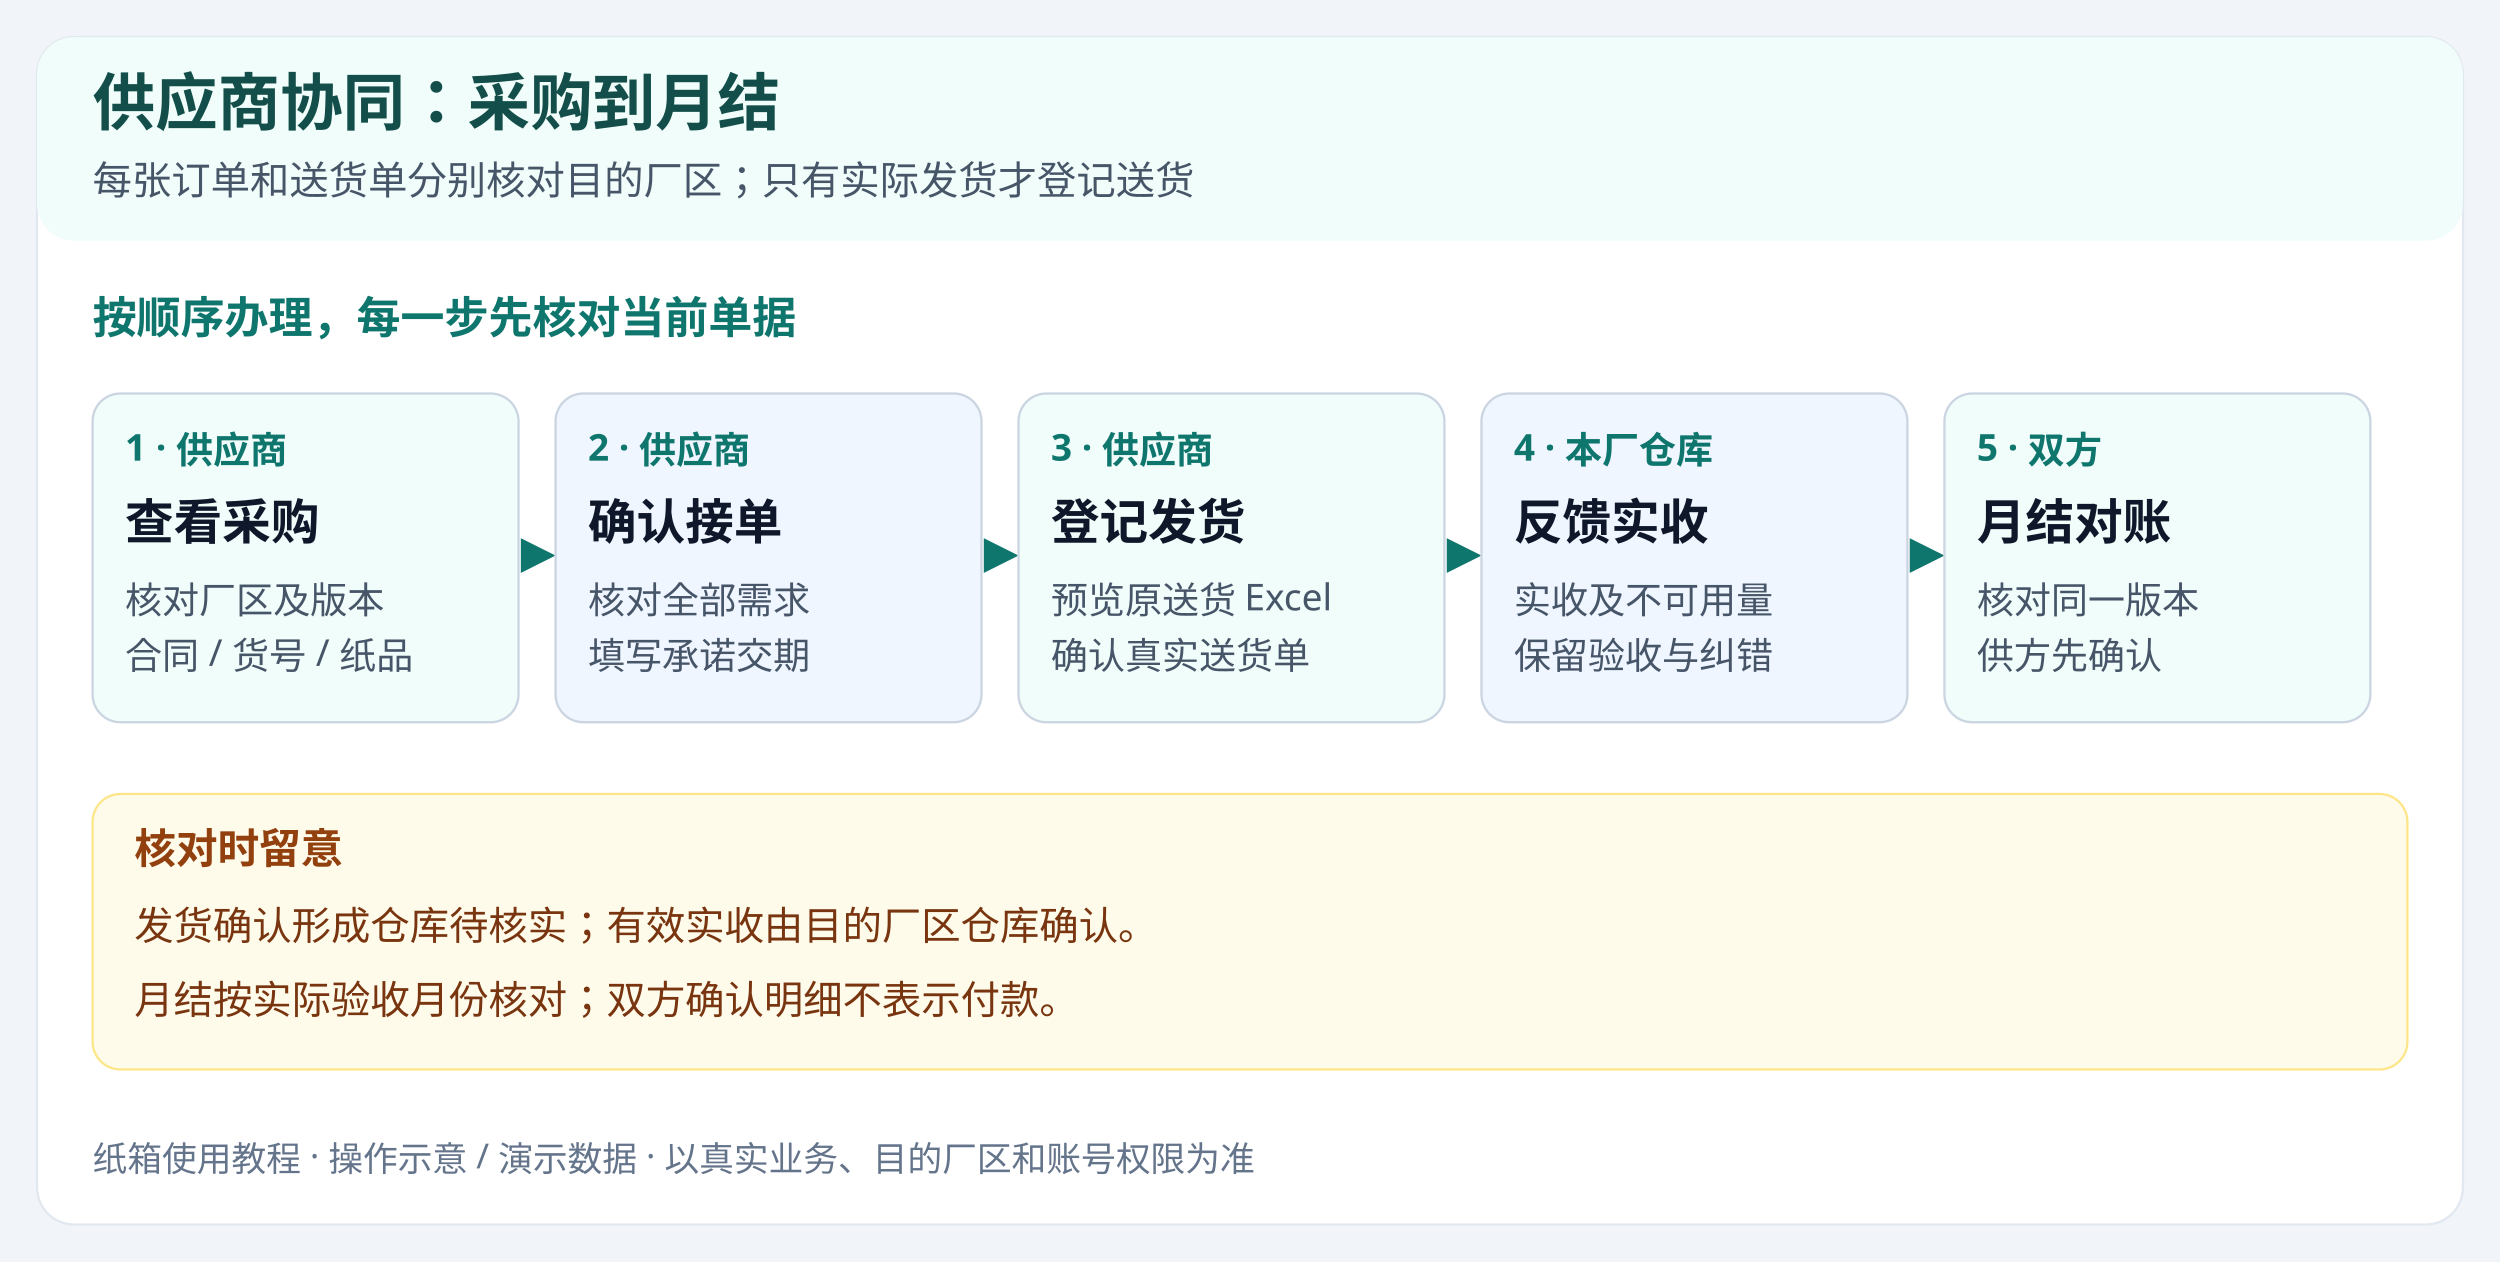
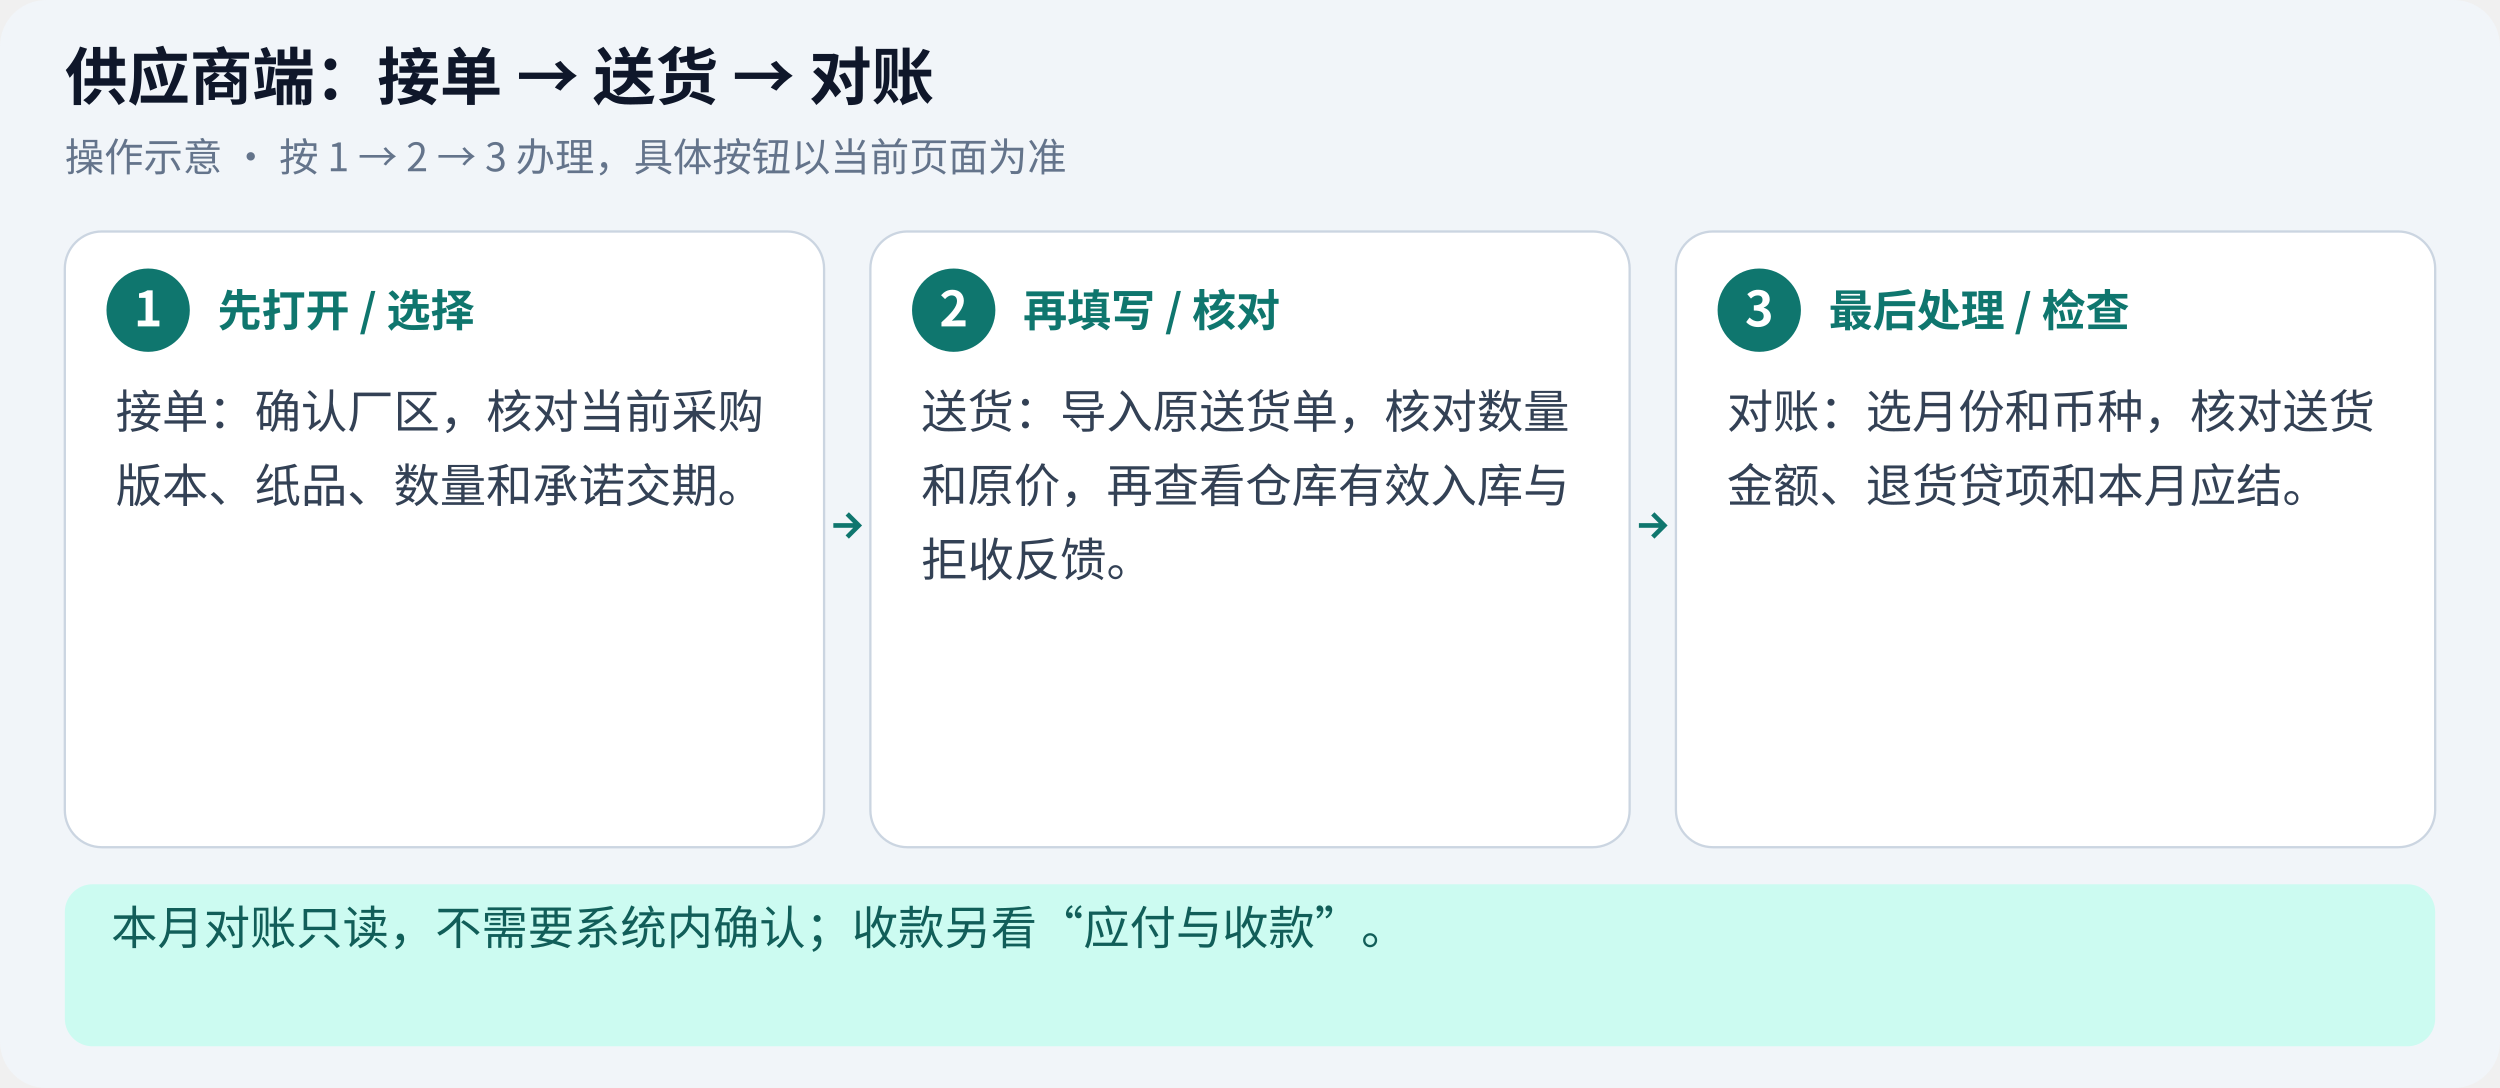
- <svg xmlns="http://www.w3.org/2000/svg" width="1080" height="545" viewBox="0 0 1080 545" role="img" aria-labelledby="title desc" lang="zh-CN">
-   <defs>
-     <marker id="arrow" viewBox="0 0 10 10" refX="8" refY="5" markerWidth="6" markerHeight="6" orient="auto">
-       <path d="M0 0 L10 5 L0 10 Z" fill="#0f766e" />
-     </marker>
-   </defs>
-   <g font-family="Microsoft YaHei, PingFang SC, sans-serif">
-     <rect width="1080" height="545" fill="#f1f5f9" />
-     <rect x="16" y="16" width="1048" height="513" rx="16" fill="white" stroke="#e2e8f0" />
-     <rect x="16" y="16" width="1048" height="88" rx="16" fill="#f0fdfa" />
-     <text x="40" y="54" font-size="27" font-weight="700" fill="#134e4a">供应商协同：采购到月结</text>
-     <text x="40" y="84" font-size="17" fill="#475569">每张订单和送货单分别核对目的厂区；只有实际发货才登记送货</text>
-     <text x="40" y="144" font-size="19" font-weight="700" fill="#0f766e">按顺序办理，每一步先核对当前单据</text>
-     <rect x="40" y="170" width="184" height="142" rx="12" fill="#f0fdfa" stroke="#cbd5e1" />
-     <text x="54" y="199" font-size="16" font-weight="700" fill="#0f766e">1 · 供应商</text>
-     <text x="54" y="233" font-size="21" font-weight="700" fill="#0f172a">查看采购</text>
-     <text x="54" y="265" font-size="16" fill="#475569">核对厂区及版本</text>
-     <text x="54" y="289" font-size="16" fill="#475569">合同 / 货号 / 纸品</text>
-     <path d="M227 240 H237" stroke="#0f766e" stroke-width="2.5" marker-end="url(#arrow)" />
-     <rect x="240" y="170" width="184" height="142" rx="12" fill="#eff6ff" stroke="#cbd5e1" />
-     <text x="254" y="199" font-size="16" font-weight="700" fill="#0f766e">2 · 供应商</text>
-     <text x="254" y="233" font-size="21" font-weight="700" fill="#0f172a">确认接单</text>
-     <text x="254" y="265" font-size="16" fill="#475569">核对全部需求</text>
-     <text x="254" y="289" font-size="16" fill="#475569">填写承诺交期</text>
-     <path d="M427 240 H437" stroke="#0f766e" stroke-width="2.5" marker-end="url(#arrow)" />
-     <rect x="440" y="170" width="184" height="142" rx="12" fill="#f0fdfa" stroke="#cbd5e1" />
-     <text x="454" y="199" font-size="16" font-weight="700" fill="#0f766e">3 · 供应商</text>
-     <text x="454" y="233" font-size="21" font-weight="700" fill="#0f172a">登记发货</text>
-     <text x="454" y="265" font-size="16" fill="#475569">预览原送货 Excel</text>
-     <text x="454" y="289" font-size="16" fill="#475569">确认真实送货单</text>
-     <path d="M627 240 H637" stroke="#0f766e" stroke-width="2.5" marker-end="url(#arrow)" />
-     <rect x="640" y="170" width="184" height="142" rx="12" fill="#eff6ff" stroke="#cbd5e1" />
-     <text x="654" y="199" font-size="16" font-weight="700" fill="#0f766e">4 · 本厂仓库</text>
-     <text x="654" y="233" font-size="21" font-weight="700" fill="#0f172a">反馈实收</text>
-     <text x="654" y="265" font-size="16" fill="#475569">实收及不可用量</text>
-     <text x="654" y="289" font-size="16" fill="#475569">保留验收与纠错</text>
-     <path d="M827 240 H837" stroke="#0f766e" stroke-width="2.5" marker-end="url(#arrow)" />
-     <rect x="840" y="170" width="184" height="142" rx="12" fill="#f0fdfa" stroke="#cbd5e1" />
-     <text x="854" y="199" font-size="16" font-weight="700" fill="#0f766e">5 · 双方</text>
-     <text x="854" y="233" font-size="21" font-weight="700" fill="#0f172a">月结对账</text>
-     <text x="854" y="265" font-size="16" fill="#475569">核对同一版本</text>
-     <text x="854" y="289" font-size="16" fill="#475569">供方先确认</text>
-     <rect x="40" y="343" width="1000" height="119" rx="12" fill="#fffbeb" stroke="#fde68a" />
-     <text x="58" y="373" font-size="18" font-weight="700" fill="#92400e">核对时留意</text>
-     <text x="58" y="406" font-size="17" fill="#78350f">发货确认形成仓库待核实；有效实收由目的厂区仓库确认。</text>
-     <text x="58" y="438" font-size="17" fill="#78350f">月结按实际验收月份核对；双方确认明细不表示付款。</text>
-     <text x="40" y="506" font-size="15" fill="#64748b">纸箱使用教程 · 操作示意 / 演示数据 · 以真实业务、目的厂区和账号权限为准</text>
+ <svg xmlns="http://www.w3.org/2000/svg" width="1080" height="470" viewBox="0 0 1080 470" role="img" aria-labelledby="title desc">
+   <rect width="1080" height="470" rx="20" fill="#f1f5f9" />
+   <g font-family="Microsoft YaHei, Noto Sans CJK SC, sans-serif">
+     <text x="28" y="43" font-size="27" font-weight="700" fill="#0f172a">供应商端：接单 → 送货 → 对账</text>
+     <text x="28" y="74" font-size="17" fill="#64748b">操作示意 · 按 1 → 2 → 3 办理，具体按钮以当前页面为准</text>
+     <rect x="28" y="100" width="328" height="266" rx="16" fill="white" stroke="#cbd5e1" />
+     <circle cx="64" cy="134" r="18" fill="#0f766e" />
+     <text x="64" y="141" text-anchor="middle" fill="white" font-size="21" font-weight="700">1</text>
+     <text x="94" y="141" fill="#0f766e" font-size="19" font-weight="700">先打开 / 选择</text>
+     <text x="50" y="185" font-size="20" fill="#334155">
+       <tspan x="50" dy="0">接单：确认厂区，核对当前采购</tspan>
+       <tspan x="50" dy="32">版本、纸品、数量和承诺交期。</tspan>
+     </text>
+     <path d="M360 227 h10 m-4 -5 5 5 -5 5" stroke="#0f766e" fill="none" stroke-width="2" />
+     <rect x="376" y="100" width="328" height="266" rx="16" fill="white" stroke="#cbd5e1" />
+     <circle cx="412" cy="134" r="18" fill="#0f766e" />
+     <text x="412" y="141" text-anchor="middle" fill="white" font-size="21" font-weight="700">2</text>
+     <text x="442" y="141" fill="#0f766e" font-size="19" font-weight="700">再填写 / 核对</text>
+     <text x="398" y="185" font-size="20" fill="#334155">
+       <tspan x="398" dy="0">送货：导入原送货单，核对数量</tspan>
+       <tspan x="398" dy="32">和原价，再查看仓库有效入库与</tspan>
+       <tspan x="398" dy="32">拒收反馈。</tspan>
+     </text>
+     <path d="M708 227 h10 m-4 -5 5 5 -5 5" stroke="#0f766e" fill="none" stroke-width="2" />
+     <rect x="724" y="100" width="328" height="266" rx="16" fill="white" stroke="#cbd5e1" />
+     <circle cx="760" cy="134" r="18" fill="#0f766e" />
+     <text x="760" y="141" text-anchor="middle" fill="white" font-size="21" font-weight="700">3</text>
+     <text x="790" y="141" fill="#0f766e" font-size="19" font-weight="700">最后处理 / 检查</text>
+     <text x="746" y="185" font-size="20" fill="#334155">
+       <tspan x="746" dy="0">对账：选月份和币种，核对送货</tspan>
+       <tspan x="746" dy="32">金额、退货贷项和本月应结。</tspan>
+     </text>
+     <rect x="28" y="382" width="1024" height="70" rx="12" fill="#ccfbf1" />
+     <text x="48" y="408" font-size="20" fill="#115e59">
+       <tspan x="48" dy="0">本月对账只读，不需要系统内确认；收款另看“应付与收款”。</tspan>
+     </text>
  </g>
</svg>
